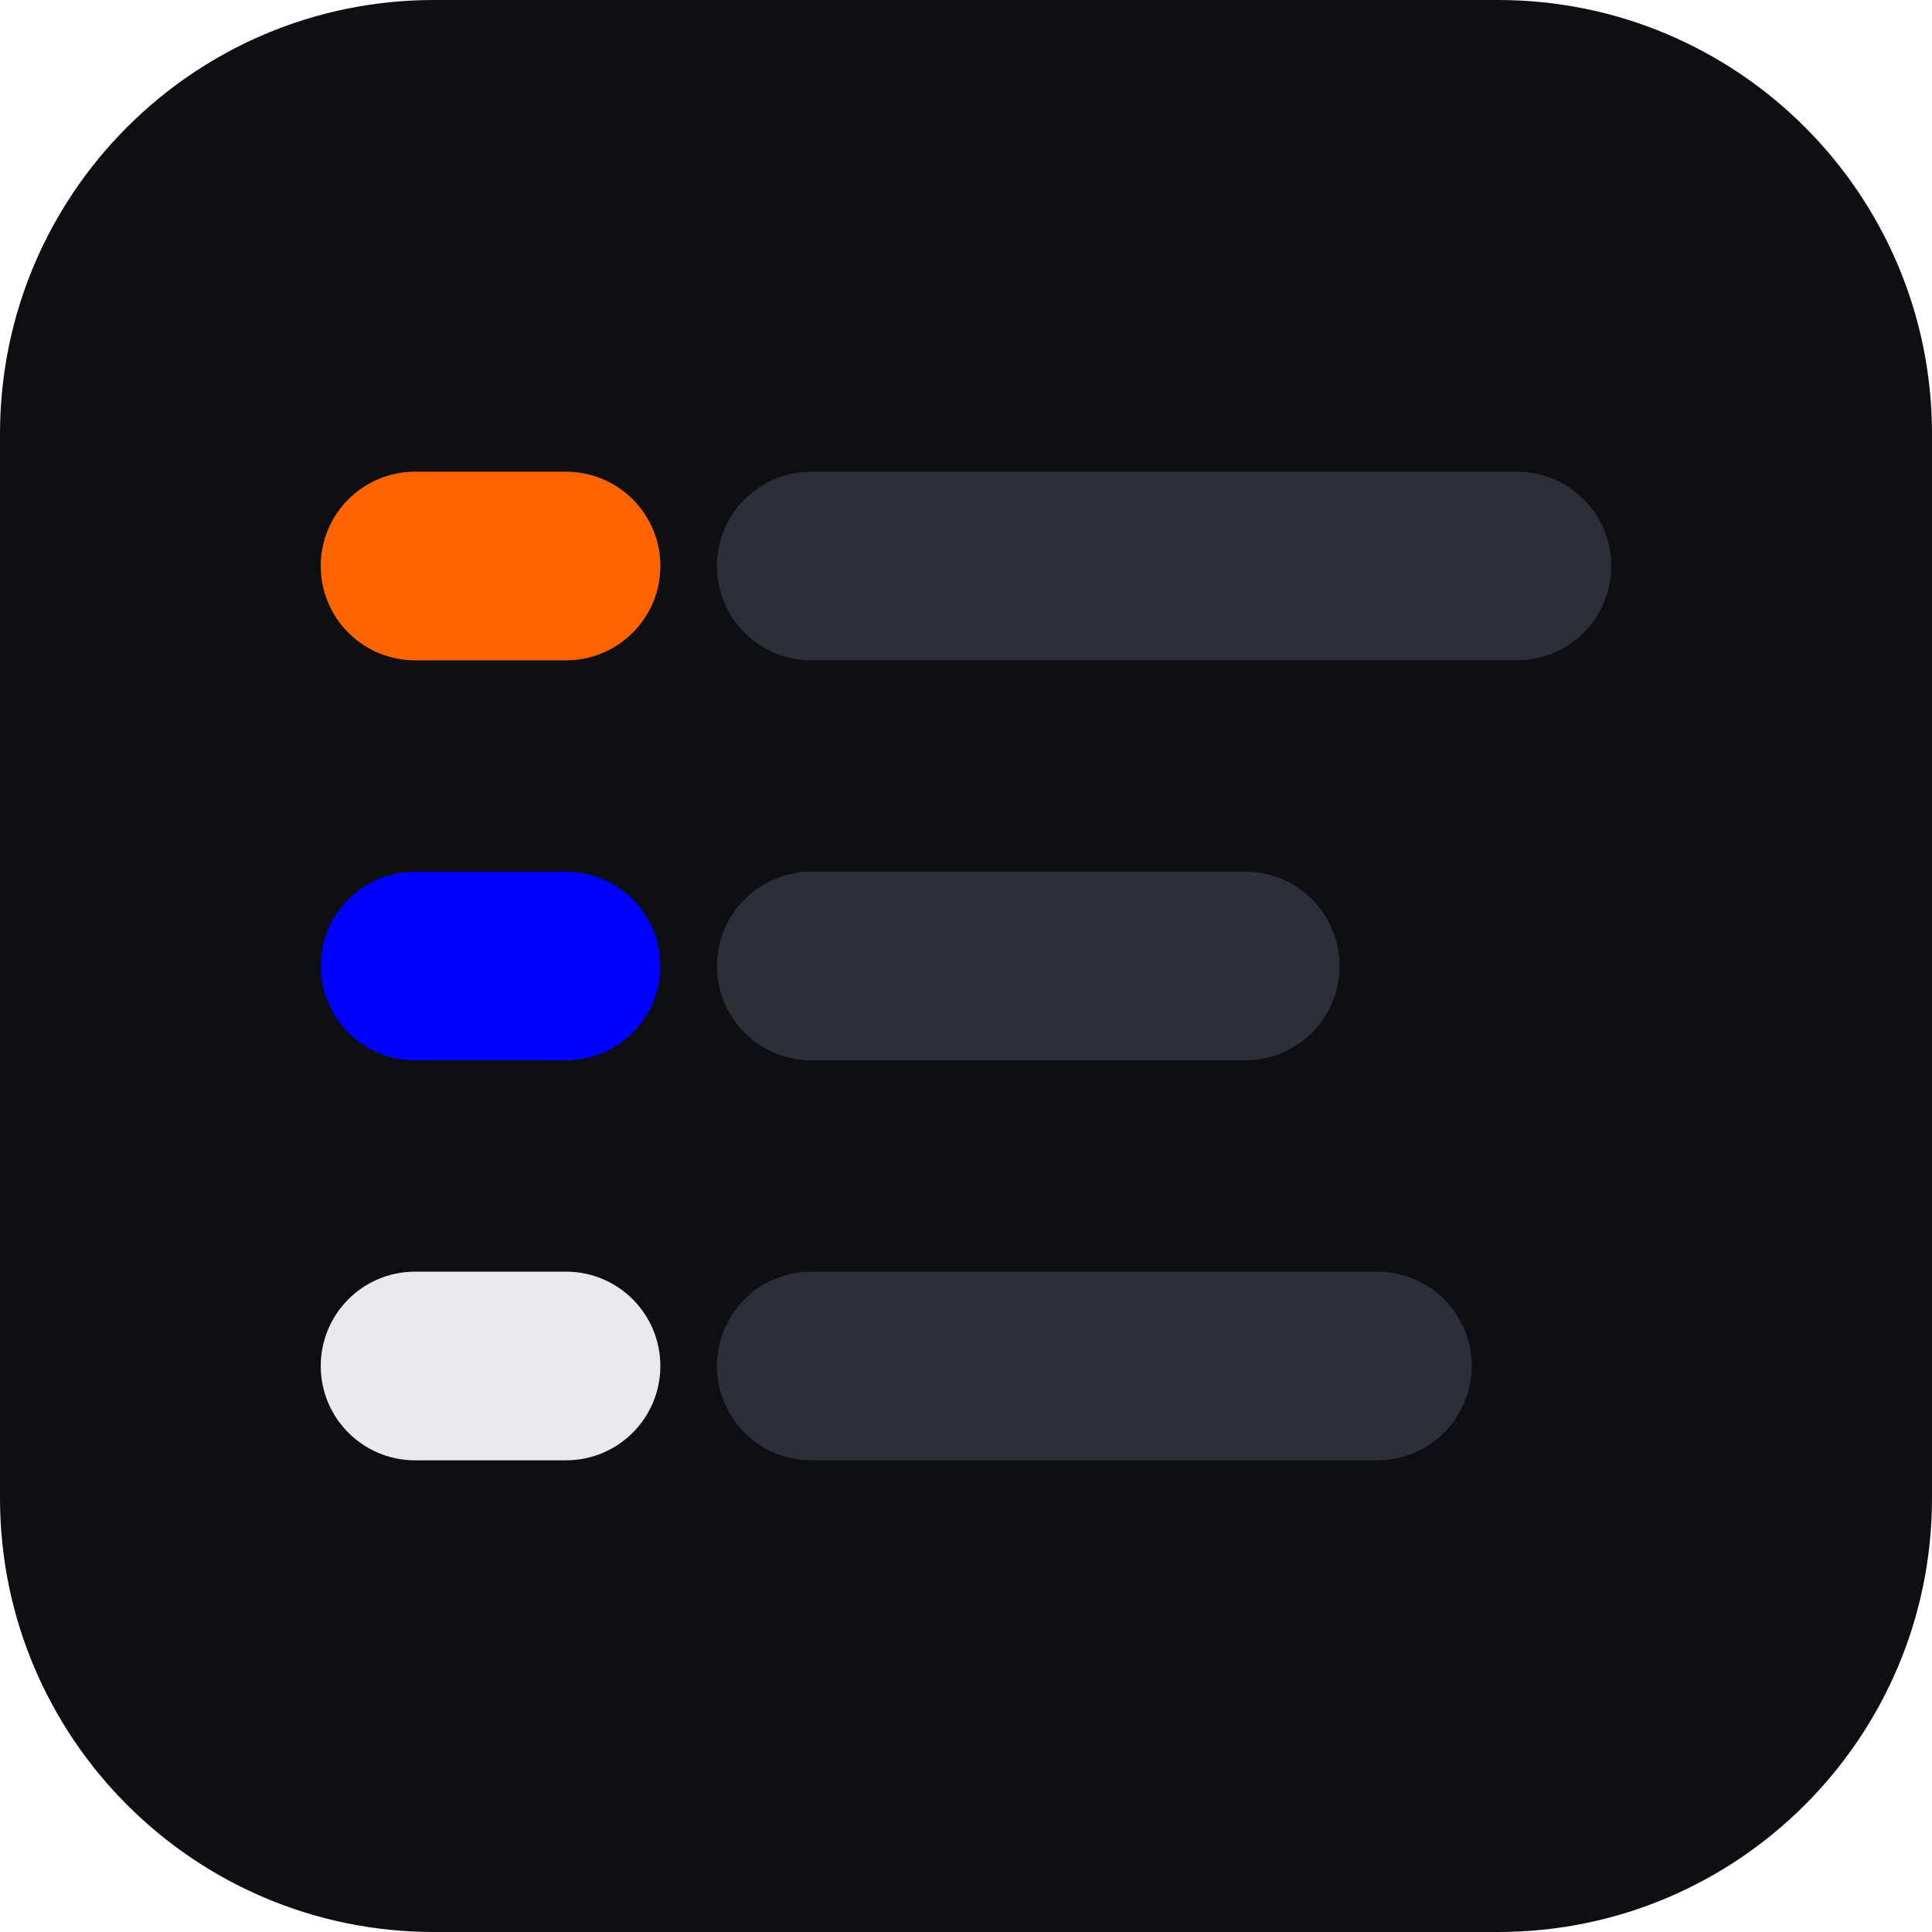
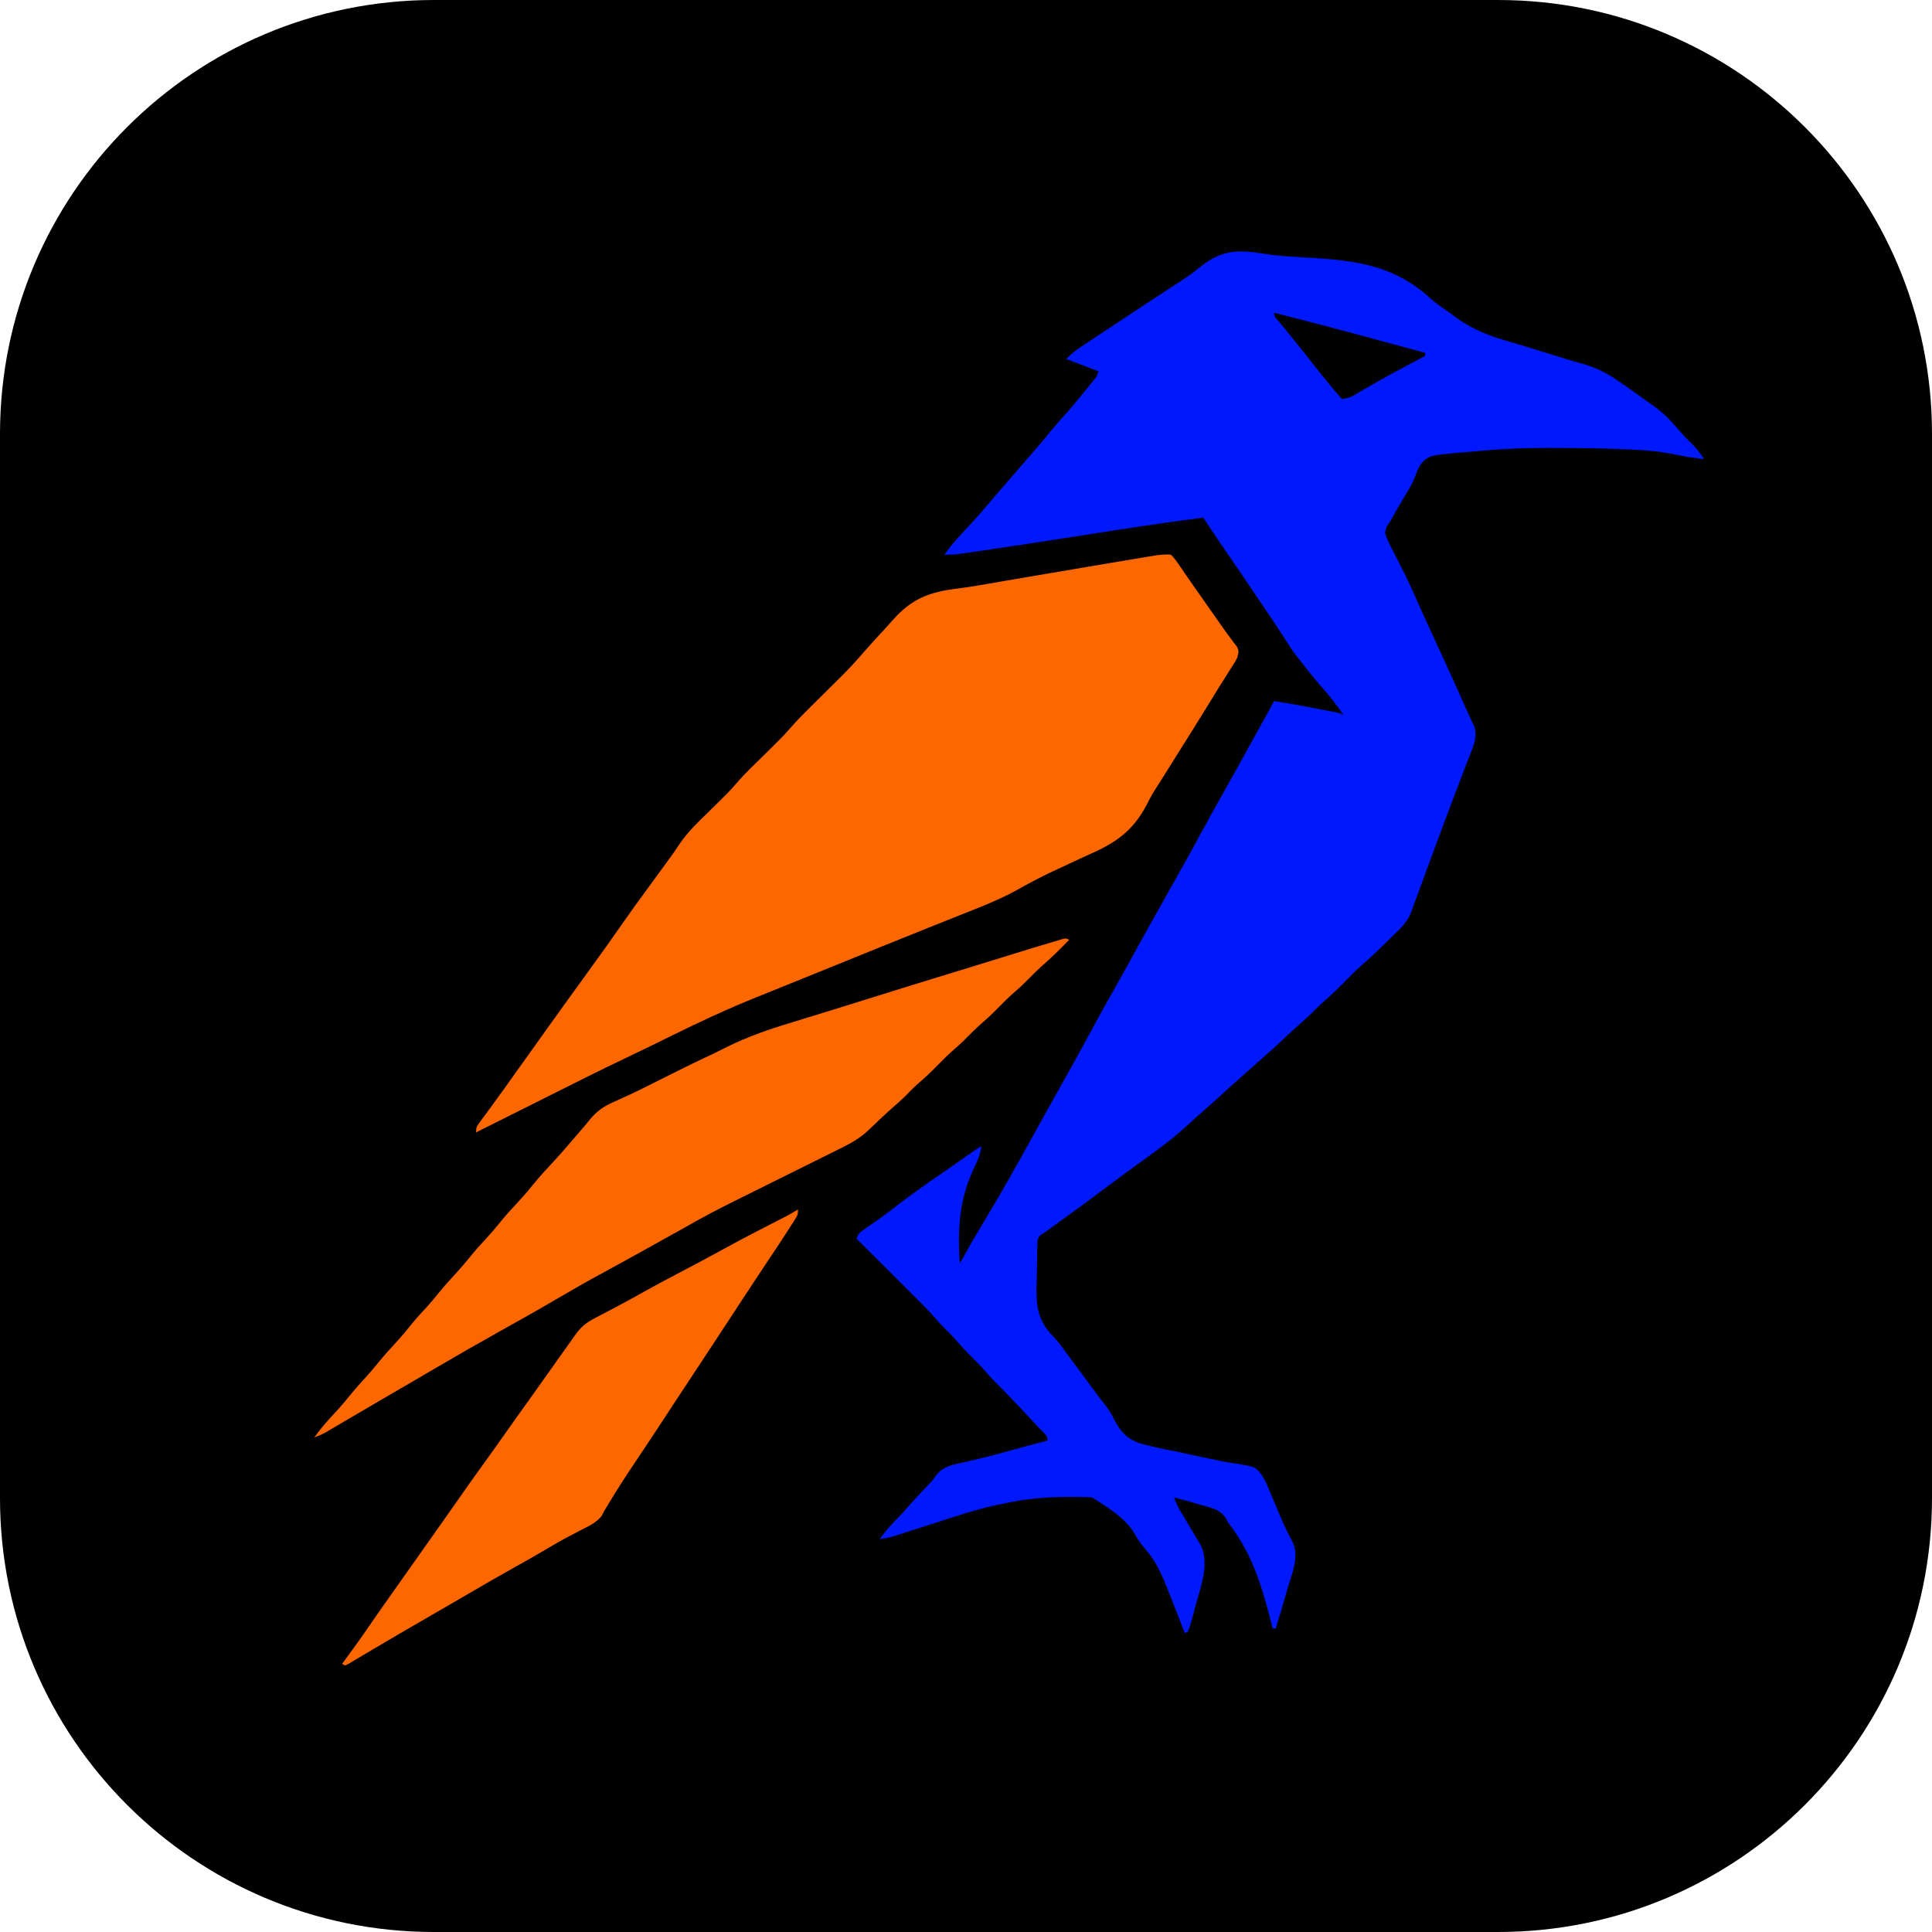
- <svg xmlns="http://www.w3.org/2000/svg" viewBox="0 0 1024 1024" width="1024" height="1024">
-   <rect width="1024" height="1024" rx="230" fill="#0d0f12" />
-   <g>
-     <rect x="170" y="250" width="180" height="100" rx="50" fill="#ff6400" />
-     <rect x="380" y="250" width="474" height="100" rx="50" fill="#2b3038" />
-     <rect x="170" y="462" width="180" height="100" rx="50" fill="#0000ff" />
-     <rect x="380" y="462" width="330" height="100" rx="50" fill="#2b3038" />
-     <rect x="170" y="674" width="180" height="100" rx="50" fill="#e8eaee" />
-     <rect x="380" y="674" width="400" height="100" rx="50" fill="#2b3038" />
-   </g>
+ <svg xmlns="http://www.w3.org/2000/svg" width="1024" height="1024" viewBox="0 0 1024 1024">
+   <rect width="1024" height="1024" fill="#000" rx="230" />
+   <path fill="#0019fc" d="M670.725 134.597c6.075.93 12.142 1.33 18.275 1.682 26.327 1.527 48.53 3.005 68.87 21.647 2.753 2.467 5.644 4.533 8.698 6.599 1.755 1.184 3.446 2.433 5.136 3.715 8.974 6.598 17.948 9.905 28.597 12.927 3.732 1.07 7.439 2.22 11.154 3.364.694.22 1.389.433 2.099.653q2.129.663 4.246 1.315a1500 1500 0 0 0 8.1 2.49c1.291.4 2.581.793 3.871 1.2 3.014.932 6.019 1.83 9.056 2.647 8.183 2.245 14.438 5.814 21.297 10.746q1.443 1.019 2.899 2.025a568 568 0 0 1 6.957 4.94c1.29.931 2.58 1.846 3.879 2.769.392.285.392.285 2.384 1.714l2.09 1.487c5.129 3.968 9.375 8.868 13.58 13.784 1.544 1.739 3.185 3.356 4.851 4.98 2.564 2.516 4.532 4.99 6.378 8.06-1.65-.212-3.3-.44-4.949-.66-.457-.066-.457-.066-2.784-.377a93 93 0 0 1-6.329-1.168c-7.986-1.73-15.752-2.49-23.91-2.85-.67-.024-1.347-.056-2.05-.089-13.17-.612-26.35-.743-39.538-.776-.931 0-1.862-.008-2.826-.008-12.412-.049-24.677.466-37.04 1.633-2.033.196-4.067.368-6.1.531-20.055 1.715-20.055 1.715-24.26 6.01-1.7 2.434-2.663 5.112-3.66 7.888-1.722 4.124-4.172 7.889-6.467 11.718a326 326 0 0 0-5.414 9.407c-1.257 2.222-1.257 2.222-2.343 3.74-.817 1.282-.817 1.282-1.364 4.198 1.282 3.944 3.177 7.52 5.104 11.179l1.641 3.233a934 934 0 0 0 3.242 6.394c1.764 3.503 3.397 7.047 4.973 10.632 3.152 7.113 6.394 14.176 9.652 21.248 4.68 10.166 9.342 20.341 13.923 30.557.416.914.825 1.829 1.25 2.776q1.164 2.612 2.318 5.234a279 279 0 0 0 2.589 5.66c.465 1.004.923 2.016 1.388 3.02.425.899.841 1.797 1.274 2.72 1.437 4.663.123 8.582-1.6 12.992-.172.44-.172.44-1.03 2.67-.187.482-.187.482-1.134 2.899-.613 1.576-1.217 3.152-1.821 4.728-.433 1.135-.874 2.262-1.307 3.397a1937 1937 0 0 0-7.276 19.214c-.514 1.372-1.037 2.744-1.551 4.124a3359 3359 0 0 0-8.713 23.452c-.253.71-.515 1.413-.784 2.14-1.241 3.38-2.474 6.761-3.707 10.142-.858 2.36-1.732 4.72-2.622 7.071a126 126 0 0 0-1.813 5.096c-2.286 6.28-7.455 10.567-12.158 15.107-.874.857-1.748 1.723-2.622 2.58-4.017 3.96-8.117 7.815-12.404 11.49-2.809 2.49-5.414 5.193-8.043 7.871-3.756 3.83-7.57 7.505-11.636 11-1.642 1.437-3.177 2.948-4.696 4.516-2.499 2.531-5.087 4.883-7.782 7.202-2.768 2.45-5.446 4.973-8.141 7.496-3.65 3.43-7.317 6.827-11.114 10.101-1.894 1.642-3.756 3.324-5.626 5.006a496 496 0 0 1-7.243 6.435c-2.801 2.433-5.537 4.932-8.272 7.447a434 434 0 0 1-9.799 8.786 488 488 0 0 0-5.716 5.096c-.695.629-1.38 1.25-2.1 1.894-1.191 1.078-2.392 2.156-3.576 3.234-7.741 6.925-16.217 12.951-24.644 19.002a613 613 0 0 0-12.085 8.893c-10.6 7.986-21.306 15.833-32.076 23.591-.572.408-1.144.825-1.74 1.25-.498.359-.996.718-1.51 1.085-.49.352-.972.71-1.479 1.07l-1.69 1.054c-1.576 1.396-1.576 1.396-2.033 3.184-.016.694-.041 1.388-.065 2.107l-.098 2.4c-.009.425-.009.425-.041 2.598-.008.44-.008.44-.057 2.694a658 658 0 0 0-.065 5.675c-.033 2.85-.131 5.7-.238 8.55-.204 10.836.735 18.063 8.24 26.172l1.29 1.339c2.246 2.417 4.148 5.104 6.092 7.766.22.302.22.302 1.355 1.813a2011 2011 0 0 1 10.992 14.845c6.32 8.599 6.32 8.599 9.537 12.665 1.43 1.903 2.483 3.806 3.503 5.945 3.267 6.32 6.696 10.412 13.548 12.829 6.001 1.74 12.085 2.997 18.218 4.18 2.882.572 5.757 1.201 8.631 1.822 18.055 3.887 18.055 3.887 24.253 4.801 10.427 1.723 10.427 1.723 13.76 6.076 2.171 3.43 3.641 7.096 5.11 10.868q.844 1.96 1.7 3.92a351 351 0 0 1 3.217 7.643 109 109 0 0 0 3.789 8.199c.326.653.645 1.298.98 1.968a156 156 0 0 0 1.707 3.283c3.502 7.463-.768 17.172-2.916 24.595-.13.441-.13.441-.767 2.687-1.74 6.091-3.528 12.159-5.463 18.185h-1.634c-.212-.89-.432-1.78-.661-2.703-4.728-18.839-10.093-36.714-22.032-52.27-.988-1.371-.988-1.371-1.772-2.858-2.596-4.597-6.124-5.569-11.04-7.014-.963-.261-1.927-.523-2.923-.784-.964-.278-1.936-.564-2.932-.85-3.617-1.036-7.243-2.033-10.901-2.93 1.094 2.906 2.384 5.495 3.977 8.157.457.76.906 1.527 1.38 2.31.473.793.947 1.585 1.437 2.393a2710 2710 0 0 1 5.455 9.187c.416.678.824 1.355 1.249 2.058 6.067 10.305.547 23.117-2.262 33.994-2.613 9.897-2.613 9.897-3.887 12.943l-1.633.817c-.196-.523-.4-1.037-.604-1.576-13.441-34.697-13.441-34.697-22.195-45.288-1.756-2.213-3.054-4.483-4.45-6.925-5.153-7.962-13.98-12.894-21.746-18.07-2.426-.238-2.426-.238-5.414-.27l-1.633-.025a382 382 0 0 0-5.3-.008h-1.83c-11.284.024-22.137 1.184-33.185 3.568-.931.196-1.87.384-2.834.58-11.318 2.425-22.276 6.133-33.292 9.677-3.7 1.192-7.407 2.384-11.114 3.568a1267 1267 0 0 0-5.888 1.895c-.89.277-1.771.563-2.686.857-.776.245-1.552.498-2.344.76-2.376.661-4.728 1.086-7.17 1.445 2.957-4.205 6.141-7.872 9.816-11.457 1.47-1.453 2.825-2.948 4.173-4.515 3.348-3.896 6.867-7.611 10.387-11.351.473-.498.947-.996 1.429-1.51.237-.254.237-.254 1.445-1.511 1.331-1.503 1.331-1.503 2.352-3.038 3.789-5.488 9.799-6.182 15.923-7.545 1.16-.278 2.311-.556 3.463-.833a929 929 0 0 1 6.777-1.609 243 243 0 0 0 10.992-2.923c7.398-2.09 14.82-4.034 22.252-5.97 0-2.719-2.287-4.287-4.083-6.173a99 99 0 0 0-1.307-1.396q-1.422-1.52-2.858-3.038c-1.625-1.715-3.234-3.446-4.85-5.17-5.12-5.47-10.257-10.9-15.589-16.151-1.494-1.527-2.89-3.095-4.279-4.712-2.72-3.176-5.659-6.1-8.631-9.023-2.695-2.67-5.202-5.439-7.66-8.313-1.935-2.188-4.017-4.214-6.116-6.247-1.47-1.51-2.825-3.046-4.197-4.654-3.88-4.45-8.076-8.583-12.257-12.747l-2.556-2.556c-2.221-2.221-4.45-4.434-6.672-6.647a5374 5374 0 0 0-6.835-6.819c-4.45-4.442-8.909-8.884-13.367-13.327.923-2.76 1.437-3.11 3.74-4.72.604-.432 1.217-.857 1.837-1.306.653-.449 1.307-.906 1.976-1.372 1.356-.955 2.711-1.919 4.059-2.874.67-.474 1.339-.947 2.025-1.437 2.507-1.805 4.957-3.683 7.39-5.594 7.831-6.075 15.956-11.718 24.114-17.336 2.433-1.682 4.859-3.38 7.284-5.08.367-.26.367-.26 2.237-1.575a863 863 0 0 0 4.442-3.12c.678-.473 1.356-.947 2.05-1.437a624 624 0 0 1 1.845-1.298c1.511-1.03 1.511-1.03 3.144-1.846-.457 3.781-1.502 6.615-3.217 10.003-8.435 17.573-9.546 32.762-8.215 52.058.245-.425.245-.425 1.454-2.589 3.413-6.1 6.85-12.167 10.493-18.128 9.195-15.237 17.948-30.712 26.514-46.309.27-.49.54-.98.817-1.486.27-.49.53-.98.808-1.478 2.687-4.891 5.414-9.758 8.15-14.625 8.305-14.813 16.577-29.634 24.628-44.586 3.446-6.377 7.007-12.697 10.591-19.01a887 887 0 0 0 8.82-15.923c3.813-7.023 7.716-13.996 11.66-20.954 3.079-5.43 6.125-10.868 9.146-16.331a1497 1497 0 0 1 5.52-9.848c3.34-5.904 6.59-11.857 9.808-17.835a1133 1133 0 0 1 11.97-21.582c5.84-10.29 11.523-20.668 17.222-31.039.948-1.706 1.887-3.421 2.834-5.136l6.149-11.195c7.12 1.143 14.192 2.433 21.264 3.805 1.731.335 3.462.661 5.185.996l3.316.637c.988.196 1.976.384 2.996.58 2.352.514 2.352.514 3.985 1.33-3.388-4.792-6.826-9.447-10.746-13.816-4.556-5.152-8.803-10.566-13.033-15.988-.628-.8-1.249-1.601-1.894-2.426-1.6-2.14-3.046-4.36-4.467-6.622-4.303-6.843-8.868-13.507-13.392-20.203-1.568-2.319-3.136-4.638-4.695-6.957a2545 2545 0 0 0-14.993-22.015 688 688 0 0 1-7.562-11.187l-1.886-2.842c-.539-.809-1.078-1.625-1.641-2.466-17.859 2.27-35.644 4.94-53.43 7.725q-11.33 1.776-22.66 3.527c-.743.115-1.486.229-2.245.351a4338 4338 0 0 1-38.33 5.798c-.401.066-.401.066-2.418.36a1812 1812 0 0 1-6.557.964c-.62.089-1.233.179-1.862.277-3.258.457-6.394.686-9.685.596 4.247-6.067 9.269-11.302 14.331-16.691 2.369-2.54 4.647-5.161 6.9-7.807q1.082-1.25 2.148-2.498a946 946 0 0 0 3.715-4.344 3835 3835 0 0 1 9.195-10.665c.441-.498.882-1.005 1.332-1.527 2.261-2.613 4.532-5.218 6.802-7.823 4.58-5.26 9.08-10.559 13.465-15.98 1.748-2.1 3.56-4.133 5.398-6.158 3.846-4.222 7.447-8.615 11.024-13.065.318-.376.318-.376 1.886-2.295.596-.727 1.184-1.445 1.788-2.197.531-.645 1.062-1.298 1.61-1.96 1.248-1.714 1.248-1.714 2.065-4.164l-17.148-6.533c2.727-2.719 5.054-4.58 8.223-6.68.49-.334.988-.66 1.502-1.004q2.487-1.639 4.973-3.29l3.552-2.352q4.91-3.246 9.832-6.492c2.205-1.462 4.41-2.915 6.623-4.377.76-.498 1.519-1.005 2.302-1.519 1.552-1.029 3.103-2.05 4.655-3.079q5.855-3.87 11.734-7.692c12.65-8.215 12.65-8.215 18.235-12.739 11.277-9.006 20.3-8.672 34.019-6.442" />
+   <path fill="#fd6701" d="M620.606 293.971c1.641 1.699 2.801 3.16 4.083 5.104l1.143 1.65a382 382 0 0 1 2.458 3.584 471 471 0 0 0 4.075 5.871c1.943 2.752 3.87 5.513 5.798 8.273q3.417 4.899 6.859 9.774c.825 1.168 1.65 2.336 2.466 3.503a255 255 0 0 0 5.242 7.235c.531.719 1.062 1.43 1.61 2.164.457.588.906 1.168 1.371 1.772 1.11 2.278.662 3.365.008 5.782-.857 1.698-.857 1.698-1.943 3.405-.408.653-.817 1.298-1.241 1.968a883 883 0 0 0-4.263 6.753c-.523.817-1.037 1.625-1.568 2.466-2.76 4.401-5.47 8.844-8.182 13.27a1779 1779 0 0 1-12.608 20.227c-4.165 6.565-8.28 13.155-12.396 19.745-.53.824-1.061 1.649-1.617 2.498-1.576 2.507-2.907 5.096-4.238 7.733-7.48 14.095-16.626 20.137-30.916 26.4-2.515 1.111-5.005 2.287-7.496 3.455-2.94 1.38-5.88 2.752-8.827 4.099-6.966 3.193-13.71 6.672-20.382 10.444-7.586 4.28-15.491 7.652-23.583 10.86l-2.418.964c-1.714.678-3.43 1.364-5.144 2.042-4.573 1.82-9.154 3.65-13.727 5.471-.923.367-1.853.743-2.8 1.119a4775 4775 0 0 0-25.943 10.444c-.352.147-.352.147-2.124.857l-12.371 5.022q-5.843 2.374-11.685 4.736c-3.128 1.266-6.247 2.532-9.367 3.798a7577 7577 0 0 1-17.197 6.957c-2.695 1.086-5.398 2.18-8.092 3.266-1.258.507-2.524 1.013-3.79 1.527-15.351 6.157-30.27 13.066-45.108 20.382-3.086 1.52-6.181 3.046-9.268 4.557-.392.196-.392.196-2.36 1.16-4.483 2.204-8.99 4.376-13.506 6.516-13.262 6.296-26.368 12.886-39.49 19.467-3.226 1.617-6.451 3.234-9.685 4.85-4.728 2.369-9.464 4.745-14.2 7.113-5.284 2.646-10.567 5.292-15.859 7.937 0-2.8.417-3.315 2.034-5.503.22-.294.22-.294 1.323-1.805.236-.318.236-.318 1.445-1.927q1.47-2.012 2.94-4.01a652 652 0 0 0 7.112-9.824c.653-.922 1.315-1.845 1.976-2.767.319-.45.637-.907.972-1.364q2.525-3.554 5.063-7.096c.678-.956 1.363-1.903 2.041-2.858 1.364-1.903 2.72-3.814 4.083-5.716.335-.474.67-.94 1.02-1.43.679-.955 1.365-1.91 2.05-2.866 1.666-2.335 3.34-4.679 5.006-7.022 6.035-8.46 12.118-16.871 18.21-25.29 14.568-20.153 14.568-20.153 20.047-28.017a1015 1015 0 0 1 17.393-24.236c2.859-3.855 5.684-7.742 8.493-11.629l1.25-1.739A150 150 0 0 0 356 453.41c.416-.572.824-1.135 1.24-1.715a89 89 0 0 0 2.417-3.593c4.443-6.81 10.183-12.216 15.973-17.859q3.037-2.987 6.075-5.985l1.47-1.446c2.336-2.31 4.598-4.63 6.72-7.137 5.03-5.936 10.804-11.26 16.333-16.731 1.567-1.552 3.127-3.103 4.695-4.663.473-.457.939-.923 1.42-1.405a128 128 0 0 0 6.893-7.365c3.086-3.569 6.377-6.876 9.725-10.191.319-.31.319-.31 1.911-1.895 2.67-2.662 5.349-5.316 8.027-7.97 1.96-1.943 3.92-3.895 5.888-5.846.596-.597 1.192-1.184 1.804-1.789 3.74-3.723 7.26-7.586 10.698-11.587a453 453 0 0 1 11.906-13.13 200 200 0 0 0 3.74-4.165c10.125-11.58 19.491-15.14 34.41-16.985 5.627-.71 11.196-1.634 16.781-2.605.94-.164 1.878-.327 2.842-.498 1.952-.343 3.912-.686 5.863-1.021 5.022-.882 10.06-1.723 15.09-2.572 2.058-.352 4.116-.695 6.174-1.046 1.029-.171 2.05-.343 3.111-.522l12.592-2.132c4.083-.694 8.158-1.388 12.24-2.074l5.79-.98a4228 4228 0 0 1 17.263-2.899c.596-.098 1.192-.195 1.805-.302 1.486-.245 2.972-.49 4.458-.726.743-.123 1.486-.245 2.262-.368 2.376-.27 4.597-.416 6.99-.237" />
+   <path fill="#fd6701" d="M566.711 498.118c-4.76 4.826-9.48 9.62-14.65 14.013-2.139 1.91-4.156 3.952-6.173 5.993-2.474 2.507-4.964 4.965-7.66 7.252-3.551 3.03-6.785 6.36-10.076 9.684a142 142 0 0 1-8.835 8.182c-1.976 1.756-3.822 3.626-5.684 5.504-2.31 2.344-4.63 4.606-7.145 6.737-3.78 3.226-7.21 6.786-10.705 10.306-2.965 2.996-5.994 5.846-9.211 8.566-2.41 2.123-4.622 4.426-6.852 6.72-2.196 2.14-4.49 4.14-6.802 6.149-3.462 3.046-6.786 6.247-10.125 9.423l-1.658 1.56c-.245.237-.245.237-1.47 1.396-4.075 3.675-8.199 6.117-13.098 8.526-.743.367-1.486.743-2.254 1.118a891 891 0 0 1-4.842 2.409c-2.564 1.266-5.137 2.548-7.7 3.822-4.533 2.262-9.073 4.507-13.605 6.761-7.235 3.585-14.462 7.178-21.689 10.78l-7.52 3.723c-8.95 4.45-17.737 9.08-26.392 14.078-1.242.694-2.475 1.388-3.716 2.074l-1.535.85c-.506.285-1.013.563-1.535.848-1.233.686-2.474 1.372-3.708 2.058-.661.368-1.322.735-2.008 1.119-2.466 1.364-4.933 2.744-7.399 4.116a1971 1971 0 0 0-5.618 3.127q-.708.39-1.429.792A1667 1667 0 0 1 318.87 675c-7.84 4.238-15.556 8.64-23.24 13.155-10.314 6.051-20.741 11.906-31.185 17.728a1734 1734 0 0 0-32.55 18.635c-4.074 2.392-8.15 4.769-12.232 7.145-1.633.955-3.266 1.903-4.9 2.858-3.266 1.903-6.532 3.813-9.799 5.716-.808.474-1.617.947-2.45 1.43-1.624.946-3.241 1.894-4.866 2.833-4.28 2.498-8.558 4.997-12.829 7.512-.89.523-1.78 1.045-2.695 1.584a1056 1056 0 0 0-5.128 3.021c-.767.45-1.535.9-2.335 1.365-.67.4-1.348.8-2.042 1.208-1.968 1.062-3.944 1.895-6.034 2.687 3.323-4.704 7.006-8.877 10.942-13.066 3.266-3.503 6.304-7.145 9.3-10.877 1.895-2.294 3.872-4.49 5.889-6.68a178 178 0 0 0 7.709-8.933c2.988-3.699 6.132-7.202 9.365-10.68 3.103-3.357 5.986-6.86 8.852-10.429 2.556-3.086 5.275-6.002 7.995-8.95 1.951-2.18 3.797-4.409 5.634-6.687 2.989-3.7 6.133-7.203 9.366-10.681a155 155 0 0 0 7.014-8.15c2.973-3.69 6.1-7.17 9.326-10.632a153 153 0 0 0 6.957-8.1c3.136-3.904 6.476-7.554 9.898-11.204a149 149 0 0 0 7.3-8.444c3.544-4.409 7.35-8.533 11.212-12.673 3.527-3.789 6.9-7.708 10.272-11.644.417-.49.841-.98 1.274-1.486q1.227-1.446 2.466-2.891c.8-.94 1.617-1.887 2.434-2.817a142 142 0 0 0 2.81-3.413c3.918-4.745 7.601-7.228 13.22-9.628q2.497-1.14 4.997-2.279c.898-.408 1.796-.808 2.727-1.233 4.81-2.229 9.538-4.63 14.266-7.022 10.224-5.161 20.488-10.232 30.867-15.083a323 323 0 0 0 6.312-3.128c11.081-5.544 22.326-9.43 34.174-13.007 1.944-.597 3.887-1.193 5.823-1.797 3.96-1.217 7.912-2.433 11.873-3.642a2112 2112 0 0 0 18.357-5.708q2.422-.759 4.834-1.519c15.915-4.997 31.855-9.897 47.81-14.764a3974 3974 0 0 0 27.054-8.346 1669 1669 0 0 1 21.746-6.63l2.515-.767a457 457 0 0 0 2.287-.67c.661-.196 1.33-.4 2.009-.596 1.608-.319 1.608-.319 3.241.498" />
+   <path fill="#fd6701" d="M422.992 641.02c0 2.728-.425 3.414-1.854 5.652-.204.318-.204.318-1.233 1.935l-1.306 2.009a142 142 0 0 1-1.209 1.894c-2.915 4.565-5.92 9.08-8.933 13.588-5.006 7.488-9.954 15.017-14.911 22.538a8302 8302 0 0 0-21.77 33.17c-3.12 4.777-6.263 9.537-9.44 14.282-3.413 5.095-6.737 10.24-10.077 15.384a1335 1335 0 0 1-9.676 14.634q-.578.868-1.168 1.747c-.792 1.176-1.576 2.36-2.368 3.536-5.945 8.868-11.832 17.752-17.295 26.94-.54.905-1.086 1.812-1.65 2.743-.425.825-.85 1.65-1.282 2.507-3.038 3.658-6.925 5.365-11.122 7.496-1.788.94-3.576 1.878-5.373 2.825-.874.458-1.747.915-2.646 1.389-3.168 1.682-6.255 3.478-9.333 5.332-5.553 3.323-11.188 6.5-16.838 9.644-8.46 4.711-16.838 9.546-25.184 14.437a2275 2275 0 0 1-15.597 9.04 3936 3936 0 0 0-20.513 11.89c-.791.465-1.584.922-2.392 1.396a1553 1553 0 0 0-12.837 7.553c-.898.539-1.804 1.07-2.735 1.625a877 877 0 0 0-5.218 3.111c-.776.466-1.56.923-2.36 1.397l-2.083 1.24c-.555.254-1.102.515-1.674.776l-1.633-.816 1.65-2.221c4.41-5.961 8.713-11.971 12.886-18.096 3.936-5.757 7.961-11.44 11.987-17.132 2.05-2.89 4.1-5.79 6.14-8.688.817-1.16 1.634-2.311 2.45-3.47.409-.572.809-1.144 1.225-1.74 3.675-5.202 3.675-5.202 4.9-6.933l2.45-3.479c2.025-2.866 4.042-5.724 6.067-8.582.8-1.135 1.6-2.27 2.409-3.405.196-.286.196-.286 1.208-1.723a1841 1841 0 0 0 6.574-9.358c5.071-7.268 10.175-14.495 15.376-21.664a1253 1253 0 0 0 10.167-14.266c4.189-5.961 8.427-11.881 12.673-17.81 3.585-5.005 7.162-10.02 10.698-15.05 3.976-5.65 7.97-11.285 11.995-16.895.441-.62.882-1.24 1.34-1.878.204-.294.204-.294 1.265-1.764q.54-.759 1.102-1.543c2.703-3.413 5.406-5.463 9.26-7.48a323 323 0 0 0 2.867-1.519c1.012-.53 2.033-1.061 3.046-1.584 1.584-.833 3.16-1.674 4.736-2.507 1.045-.555 2.09-1.102 3.136-1.658a460 460 0 0 0 11.318-6.198c7.65-4.303 15.425-8.37 23.182-12.46 7.162-3.773 14.29-7.57 21.379-11.474 8.476-4.679 17.083-9.096 25.698-13.506.53-.27 1.061-.539 1.6-.825 1.445-.735 2.89-1.478 4.344-2.213a114 114 0 0 0 6.582-3.773" />
+   <path fill="#000" d="M675.317 165.767c20.7 5.226 41.32 10.697 61.906 16.356a1907 1907 0 0 0 18.12 4.875v1.634c-.604.318-1.209.637-1.83.971-2.84 1.511-5.69 3.022-8.533 4.54-.514.278-1.028.548-1.56.833-7.691 4.1-15.302 8.313-22.79 12.772-.327.188-.327.188-1.952 1.135-.555.335-1.102.661-1.674.996-1.902.907-3.683 1.282-5.757 1.617-4.997-5.585-9.668-11.4-14.29-17.303a1242 1242 0 0 0-15.148-18.961c-.408-.49-.808-.989-1.225-1.495a211 211 0 0 0-2.4-2.85c-2.867-3.323-2.867-3.323-2.867-5.12" />
</svg>
